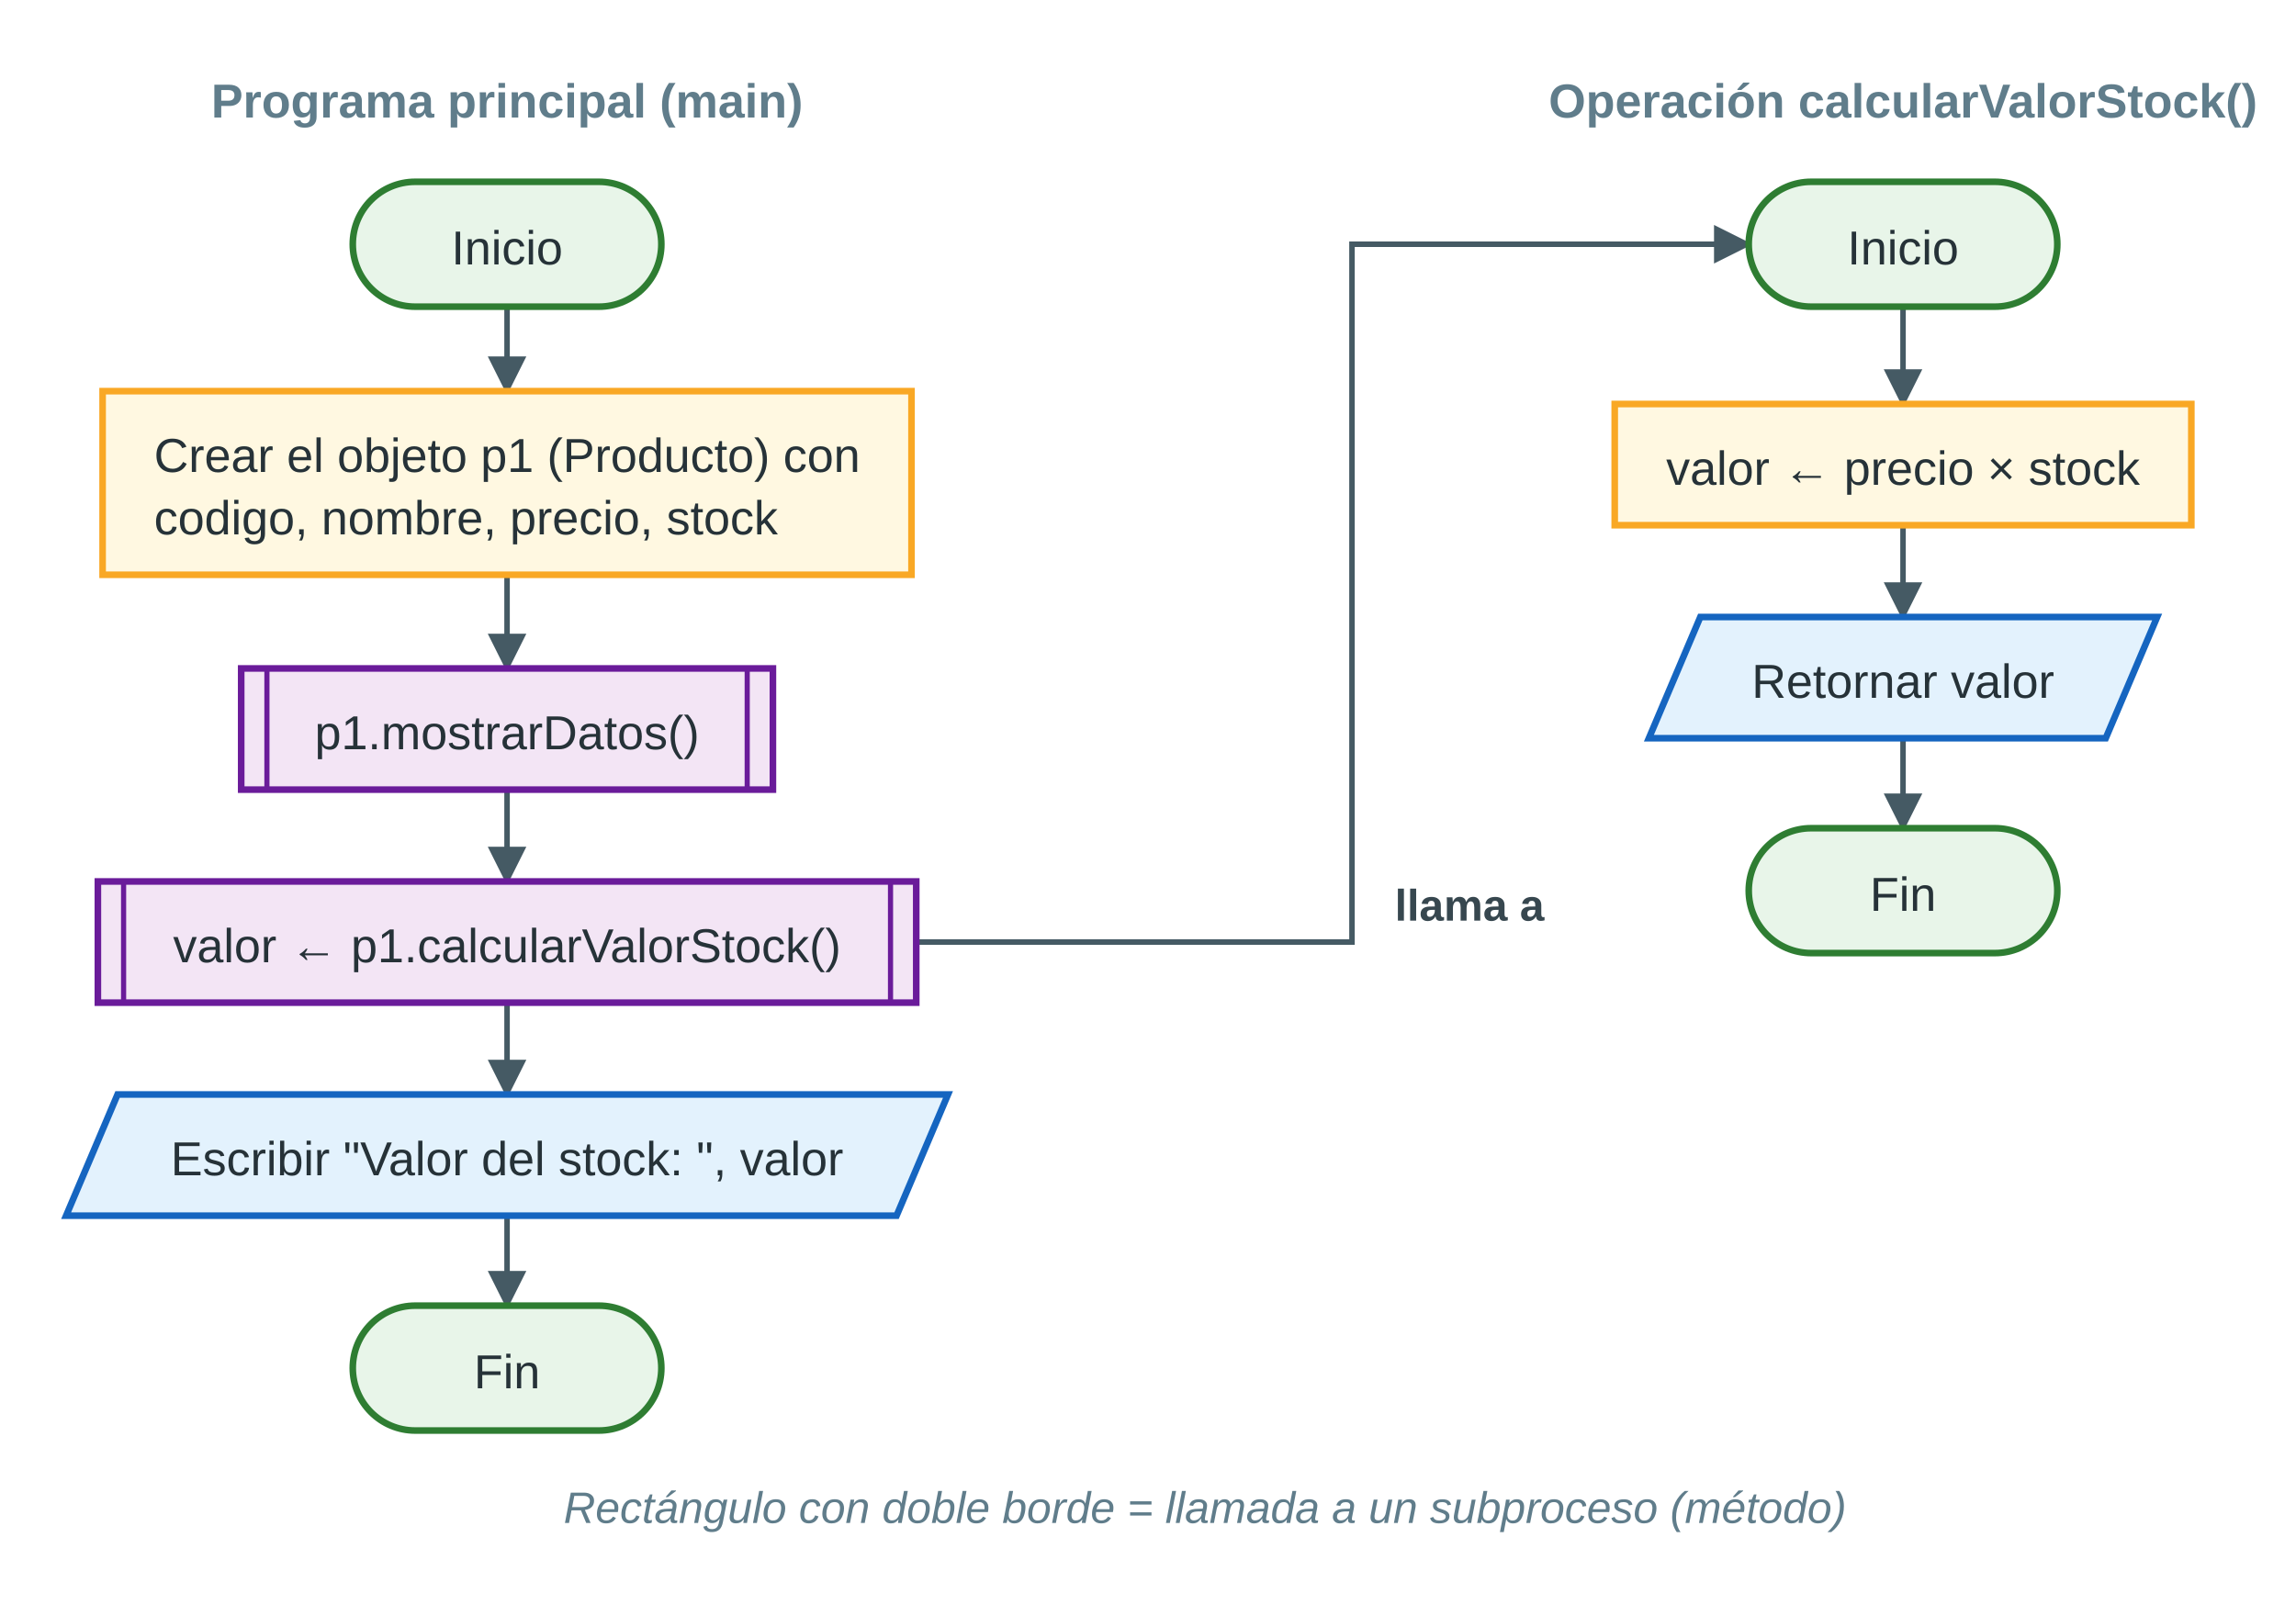
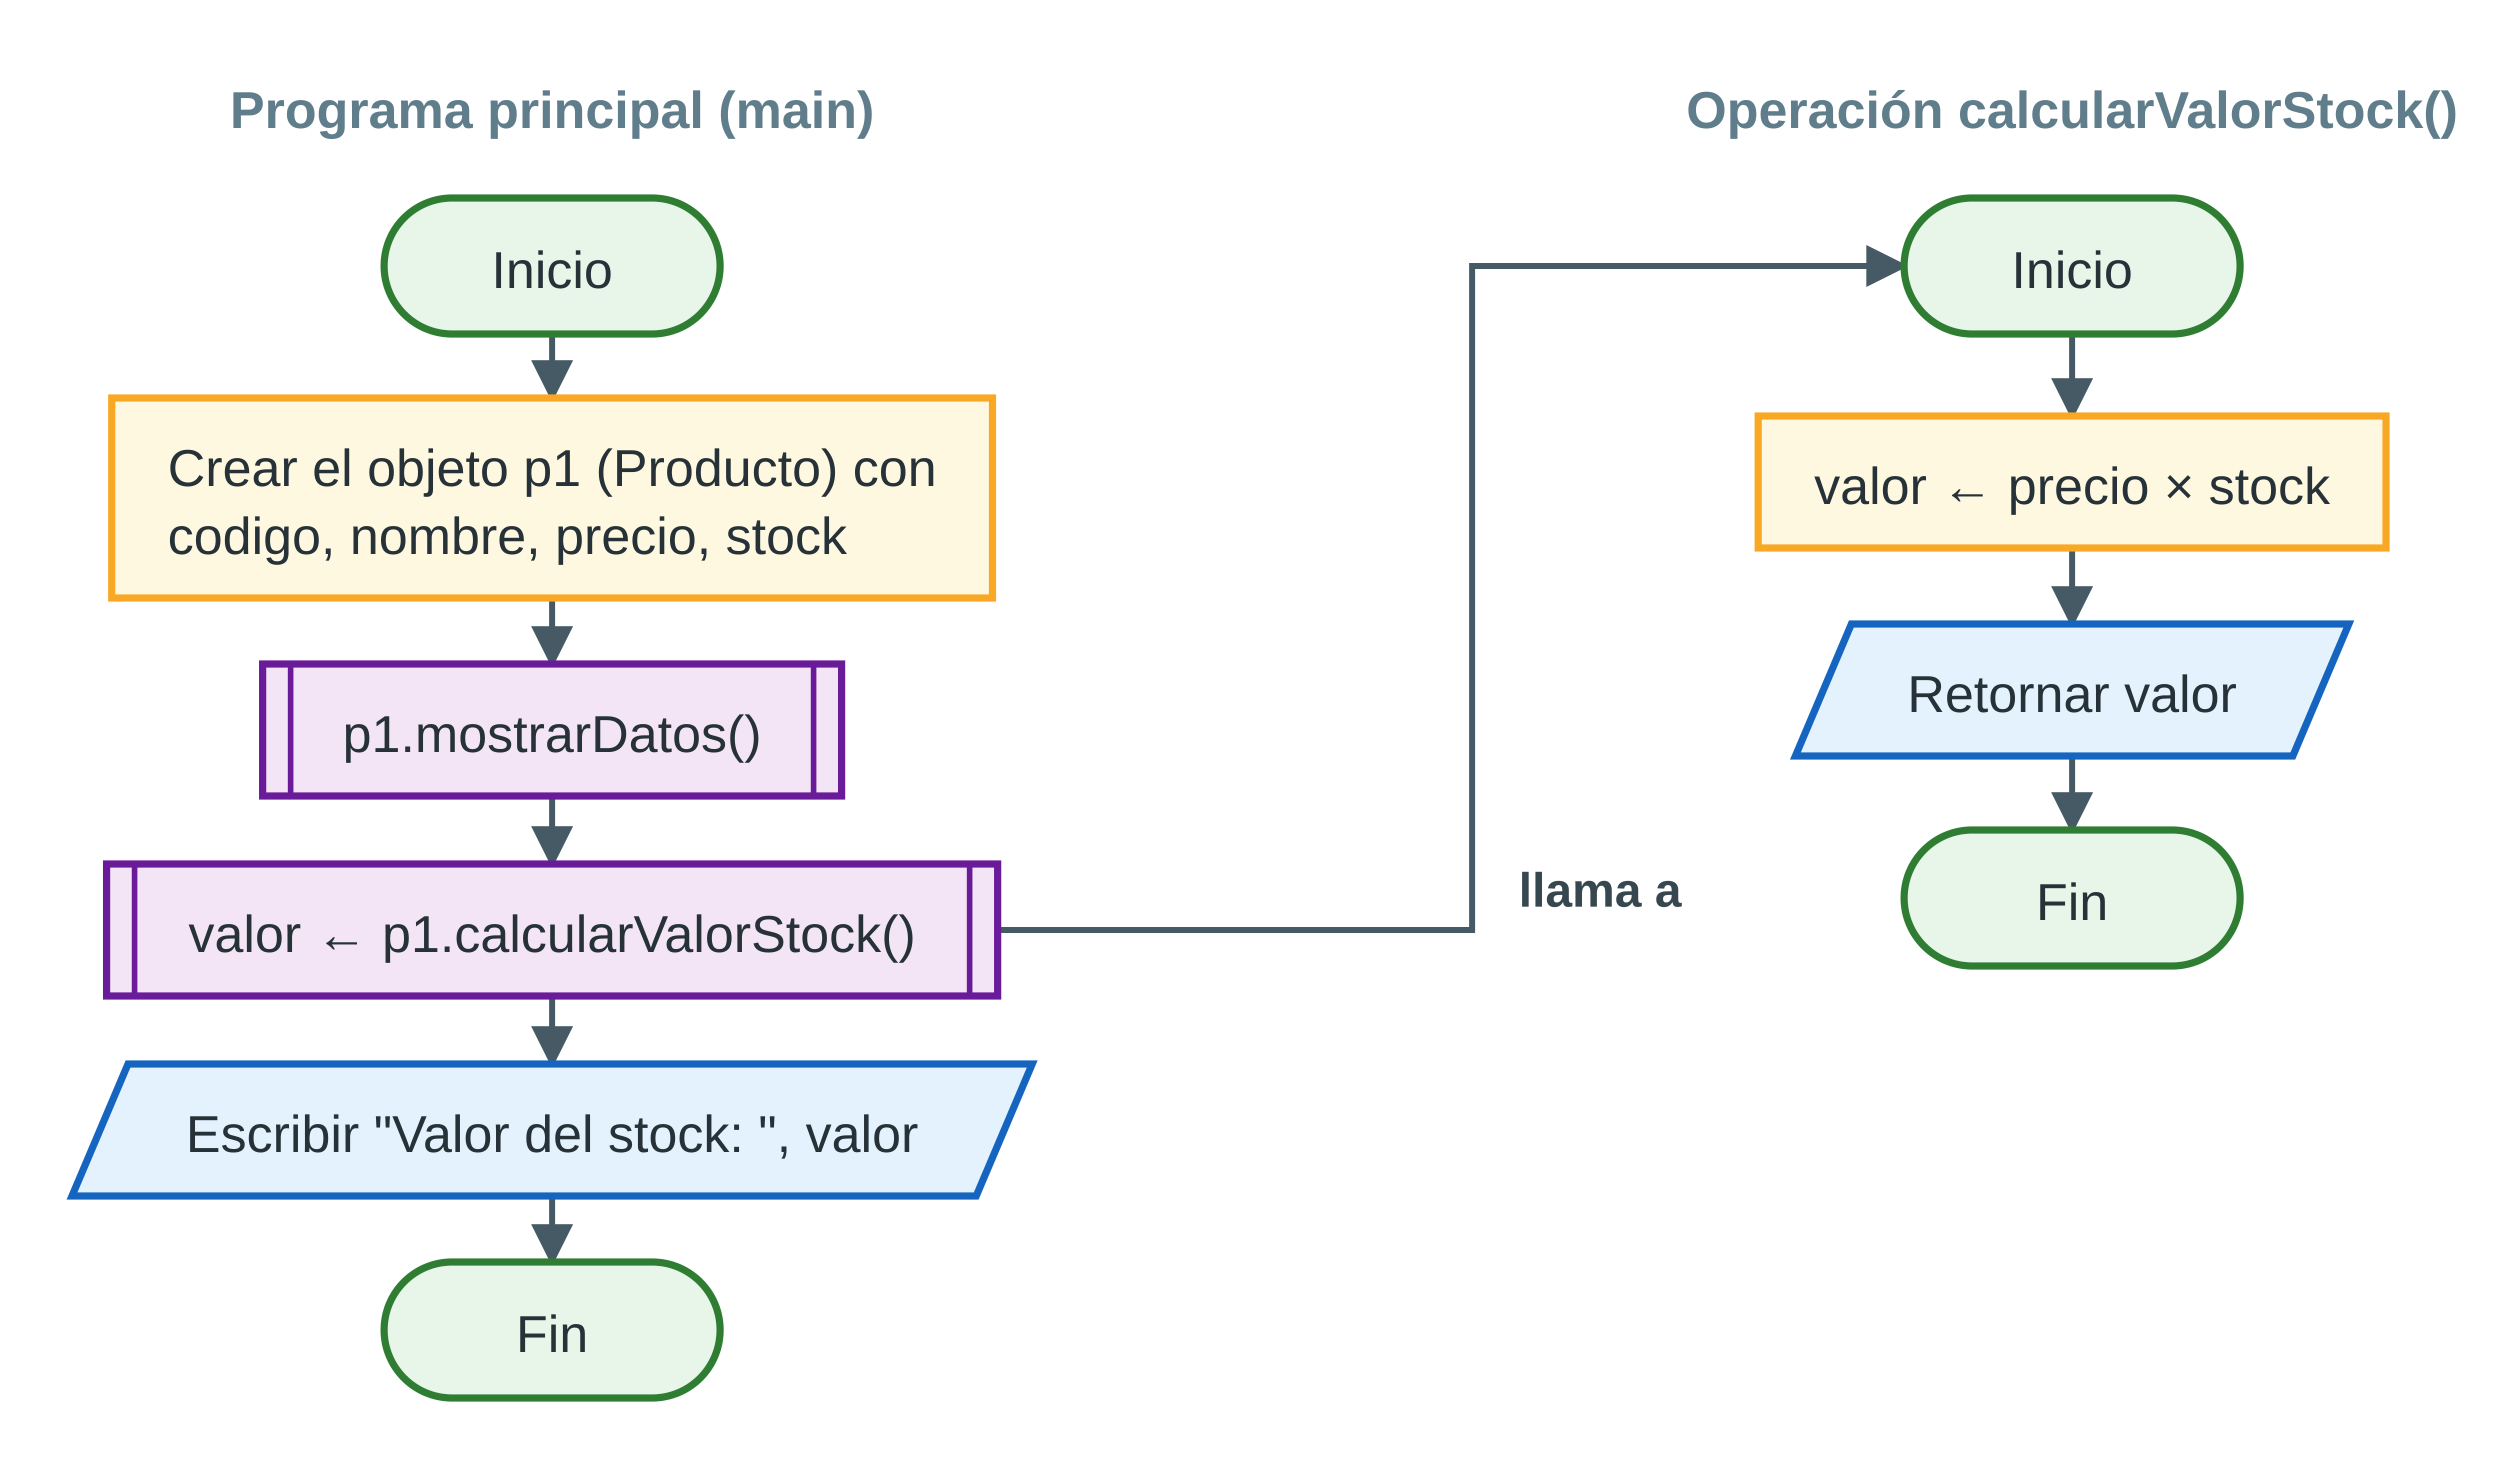
- <svg xmlns="http://www.w3.org/2000/svg" width="625" height="440" viewBox="0 0 625 440">
+ <svg xmlns="http://www.w3.org/2000/svg" width="625" height="367" viewBox="0 0 625 367">
  <defs>
    <marker id="arr" viewBox="0 0 10 10" refX="9" refY="5" markerWidth="7" markerHeight="7" orient="auto-start-reverse">
      <path d="M0,0 L10,5 L0,10 z" fill="#455A64" />
    </marker>
  </defs>
-   <rect x="0" y="0" width="625" height="440" rx="0" fill="#FFFFFF" stroke="none" stroke-width="0" />
+   <rect x="0" y="0" width="625" height="367" rx="0" fill="#FFFFFF" stroke="none" stroke-width="0" />
  <g transform="translate(138.027,26.5)">
-     <text x="190" y="384" font-family="Arial, 'Liberation Sans', Helvetica, sans-serif" font-size="12" font-weight="normal" fill="#607D8B" text-anchor="middle" dominant-baseline="central" font-style="italic">Rectángulo con doble borde = llamada a un subproceso (método)</text>
-     <path d="M0.0,57.0 L0.0,80.0" stroke="#455A64" stroke-width="1.5" fill="none" marker-end="url(#arr)" />
-     <path d="M0.0,130.0 L0.0,155.5" stroke="#455A64" stroke-width="1.5" fill="none" marker-end="url(#arr)" />
-     <path d="M0.0,188.5 L0.0,213.5" stroke="#455A64" stroke-width="1.5" fill="none" marker-end="url(#arr)" />
-     <path d="M0.0,246.5 L0.0,271.5" stroke="#455A64" stroke-width="1.5" fill="none" marker-end="url(#arr)" />
-     <path d="M0.0,304.5 L0.0,329.0" stroke="#455A64" stroke-width="1.5" fill="none" marker-end="url(#arr)" />
-     <path d="M380.0,57.0 L380.0,83.5" stroke="#455A64" stroke-width="1.5" fill="none" marker-end="url(#arr)" />
-     <path d="M380.0,116.5 L380.0,141.5" stroke="#455A64" stroke-width="1.5" fill="none" marker-end="url(#arr)" />
-     <path d="M380.0,174.5 L380.0,199.0" stroke="#455A64" stroke-width="1.5" fill="none" marker-end="url(#arr)" />
-     <path d="M111.4,230.0 L230.0,230.0 L230.0,40.0 L338.0,40.0" stroke="#455A64" stroke-width="1.5" fill="none" marker-end="url(#arr)" />
-     <text x="262" y="220" font-family="Arial, 'Liberation Sans', Helvetica, sans-serif" font-size="12" font-weight="bold" fill="#37474F" text-anchor="middle" dominant-baseline="central">llama a</text>
+     <path d="M0.0,57.0 L0.0,73.0" stroke="#455A64" stroke-width="1.5" fill="none" marker-end="url(#arr)" />
+     <path d="M0.0,123.0 L0.0,139.5" stroke="#455A64" stroke-width="1.5" fill="none" marker-end="url(#arr)" />
+     <path d="M0.0,172.5 L0.0,189.5" stroke="#455A64" stroke-width="1.5" fill="none" marker-end="url(#arr)" />
+     <path d="M0.0,222.5 L0.0,239.5" stroke="#455A64" stroke-width="1.5" fill="none" marker-end="url(#arr)" />
+     <path d="M0.0,272.5 L0.0,289.0" stroke="#455A64" stroke-width="1.5" fill="none" marker-end="url(#arr)" />
+     <path d="M380.0,57.0 L380.0,77.5" stroke="#455A64" stroke-width="1.5" fill="none" marker-end="url(#arr)" />
+     <path d="M380.0,110.5 L380.0,129.5" stroke="#455A64" stroke-width="1.5" fill="none" marker-end="url(#arr)" />
+     <path d="M380.0,162.5 L380.0,181.0" stroke="#455A64" stroke-width="1.5" fill="none" marker-end="url(#arr)" />
+     <path d="M111.4,206.0 L230.0,206.0 L230.0,40.0 L338.0,40.0" stroke="#455A64" stroke-width="1.5" fill="none" marker-end="url(#arr)" />
+     <text x="262" y="196" font-family="Arial, 'Liberation Sans', Helvetica, sans-serif" font-size="12" font-weight="bold" fill="#37474F" text-anchor="middle" dominant-baseline="central">llama a</text>
    <text x="0" y="1.0" font-family="Arial, 'Liberation Sans', Helvetica, sans-serif" font-size="13" font-weight="bold" fill="#607D8B" text-anchor="middle" dominant-baseline="central">Programa principal (main)</text>
    <rect x="-42.0" y="23.0" width="84" height="34" rx="17.0" fill="#E8F5E9" stroke="#2E7D32" stroke-width="1.8" />
    <text x="0" y="41.0" font-family="Arial, 'Liberation Sans', Helvetica, sans-serif" font-size="13" font-weight="normal" fill="#263238" text-anchor="middle" dominant-baseline="central">Inicio</text>
-     <rect x="-110.096" y="80.0" width="220.192" height="50" rx="0" fill="#FFF8E1" stroke="#F9A825" stroke-width="1.8" />
-     <text x="-96.096" y="97.5" font-family="Arial, 'Liberation Sans', Helvetica, sans-serif" font-size="13" font-weight="normal" fill="#263238" text-anchor="start" dominant-baseline="central">Crear el objeto p1 (Producto) con</text>
-     <text x="-96.096" y="114.5" font-family="Arial, 'Liberation Sans', Helvetica, sans-serif" font-size="13" font-weight="normal" fill="#263238" text-anchor="start" dominant-baseline="central">codigo, nombre, precio, stock</text>
-     <rect x="-72.37" y="155.5" width="144.741" height="33" rx="0" fill="#F3E5F5" stroke="#6A1B9A" stroke-width="1.8" />
-     <line x1="-65.37" y1="155.5" x2="-65.37" y2="188.5" stroke="#6A1B9A" stroke-width="1.4" />
-     <line x1="65.37" y1="155.5" x2="65.37" y2="188.5" stroke="#6A1B9A" stroke-width="1.4" />
-     <text x="0" y="173.0" font-family="Arial, 'Liberation Sans', Helvetica, sans-serif" font-size="13" font-weight="normal" fill="#263238" text-anchor="middle" dominant-baseline="central">p1.mostrarDatos()</text>
-     <rect x="-111.383" y="213.5" width="222.767" height="33" rx="0" fill="#F3E5F5" stroke="#6A1B9A" stroke-width="1.8" />
-     <line x1="-104.383" y1="213.5" x2="-104.383" y2="246.5" stroke="#6A1B9A" stroke-width="1.4" />
-     <line x1="104.383" y1="213.5" x2="104.383" y2="246.5" stroke="#6A1B9A" stroke-width="1.4" />
-     <text x="0" y="231.0" font-family="Arial, 'Liberation Sans', Helvetica, sans-serif" font-size="13" font-weight="normal" fill="#263238" text-anchor="middle" dominant-baseline="central">valor ← p1.calcularValorStock()</text>
-     <polygon points="-106.027,271.5 120.027,271.5 106.027,304.5 -120.027,304.5" fill="#E3F2FD" stroke="#1565C0" stroke-width="1.8" />
-     <text x="0" y="289.0" font-family="Arial, 'Liberation Sans', Helvetica, sans-serif" font-size="13" font-weight="normal" fill="#263238" text-anchor="middle" dominant-baseline="central">Escribir "Valor del stock: ", valor</text>
-     <rect x="-42.0" y="329.0" width="84" height="34" rx="17.0" fill="#E8F5E9" stroke="#2E7D32" stroke-width="1.8" />
-     <text x="0" y="347.0" font-family="Arial, 'Liberation Sans', Helvetica, sans-serif" font-size="13" font-weight="normal" fill="#263238" text-anchor="middle" dominant-baseline="central">Fin</text>
+     <rect x="-110.096" y="73.0" width="220.192" height="50" rx="0" fill="#FFF8E1" stroke="#F9A825" stroke-width="1.8" />
+     <text x="-96.096" y="90.5" font-family="Arial, 'Liberation Sans', Helvetica, sans-serif" font-size="13" font-weight="normal" fill="#263238" text-anchor="start" dominant-baseline="central">Crear el objeto p1 (Producto) con</text>
+     <text x="-96.096" y="107.5" font-family="Arial, 'Liberation Sans', Helvetica, sans-serif" font-size="13" font-weight="normal" fill="#263238" text-anchor="start" dominant-baseline="central">codigo, nombre, precio, stock</text>
+     <rect x="-72.37" y="139.5" width="144.741" height="33" rx="0" fill="#F3E5F5" stroke="#6A1B9A" stroke-width="1.8" />
+     <line x1="-65.37" y1="139.5" x2="-65.37" y2="172.5" stroke="#6A1B9A" stroke-width="1.4" />
+     <line x1="65.37" y1="139.5" x2="65.37" y2="172.5" stroke="#6A1B9A" stroke-width="1.4" />
+     <text x="0" y="157.0" font-family="Arial, 'Liberation Sans', Helvetica, sans-serif" font-size="13" font-weight="normal" fill="#263238" text-anchor="middle" dominant-baseline="central">p1.mostrarDatos()</text>
+     <rect x="-111.383" y="189.5" width="222.767" height="33" rx="0" fill="#F3E5F5" stroke="#6A1B9A" stroke-width="1.8" />
+     <line x1="-104.383" y1="189.5" x2="-104.383" y2="222.5" stroke="#6A1B9A" stroke-width="1.4" />
+     <line x1="104.383" y1="189.5" x2="104.383" y2="222.5" stroke="#6A1B9A" stroke-width="1.4" />
+     <text x="0" y="207.0" font-family="Arial, 'Liberation Sans', Helvetica, sans-serif" font-size="13" font-weight="normal" fill="#263238" text-anchor="middle" dominant-baseline="central">valor ← p1.calcularValorStock()</text>
+     <polygon points="-106.027,239.5 120.027,239.5 106.027,272.5 -120.027,272.5" fill="#E3F2FD" stroke="#1565C0" stroke-width="1.8" />
+     <text x="0" y="257.0" font-family="Arial, 'Liberation Sans', Helvetica, sans-serif" font-size="13" font-weight="normal" fill="#263238" text-anchor="middle" dominant-baseline="central">Escribir "Valor del stock: ", valor</text>
+     <rect x="-42.0" y="289.0" width="84" height="34" rx="17.0" fill="#E8F5E9" stroke="#2E7D32" stroke-width="1.8" />
+     <text x="0" y="307.0" font-family="Arial, 'Liberation Sans', Helvetica, sans-serif" font-size="13" font-weight="normal" fill="#263238" text-anchor="middle" dominant-baseline="central">Fin</text>
    <text x="380" y="1.0" font-family="Arial, 'Liberation Sans', Helvetica, sans-serif" font-size="13" font-weight="bold" fill="#607D8B" text-anchor="middle" dominant-baseline="central">Operación calcularValorStock()</text>
    <rect x="338.0" y="23.0" width="84" height="34" rx="17.0" fill="#E8F5E9" stroke="#2E7D32" stroke-width="1.8" />
    <text x="380" y="41.0" font-family="Arial, 'Liberation Sans', Helvetica, sans-serif" font-size="13" font-weight="normal" fill="#263238" text-anchor="middle" dominant-baseline="central">Inicio</text>
-     <rect x="301.52" y="83.5" width="156.96" height="33" rx="0" fill="#FFF8E1" stroke="#F9A825" stroke-width="1.8" />
-     <text x="380" y="101.0" font-family="Arial, 'Liberation Sans', Helvetica, sans-serif" font-size="13" font-weight="normal" fill="#263238" text-anchor="middle" dominant-baseline="central">valor ← precio × stock</text>
-     <polygon points="324.822,141.5 449.178,141.5 435.178,174.5 310.822,174.5" fill="#E3F2FD" stroke="#1565C0" stroke-width="1.8" />
-     <text x="380" y="159.0" font-family="Arial, 'Liberation Sans', Helvetica, sans-serif" font-size="13" font-weight="normal" fill="#263238" text-anchor="middle" dominant-baseline="central">Retornar valor</text>
-     <rect x="338.0" y="199.0" width="84" height="34" rx="17.0" fill="#E8F5E9" stroke="#2E7D32" stroke-width="1.8" />
-     <text x="380" y="217.0" font-family="Arial, 'Liberation Sans', Helvetica, sans-serif" font-size="13" font-weight="normal" fill="#263238" text-anchor="middle" dominant-baseline="central">Fin</text>
+     <rect x="301.52" y="77.5" width="156.96" height="33" rx="0" fill="#FFF8E1" stroke="#F9A825" stroke-width="1.8" />
+     <text x="380" y="95.0" font-family="Arial, 'Liberation Sans', Helvetica, sans-serif" font-size="13" font-weight="normal" fill="#263238" text-anchor="middle" dominant-baseline="central">valor ← precio × stock</text>
+     <polygon points="324.822,129.5 449.178,129.5 435.178,162.5 310.822,162.5" fill="#E3F2FD" stroke="#1565C0" stroke-width="1.8" />
+     <text x="380" y="147.0" font-family="Arial, 'Liberation Sans', Helvetica, sans-serif" font-size="13" font-weight="normal" fill="#263238" text-anchor="middle" dominant-baseline="central">Retornar valor</text>
+     <rect x="338.0" y="181.0" width="84" height="34" rx="17.0" fill="#E8F5E9" stroke="#2E7D32" stroke-width="1.8" />
+     <text x="380" y="199.0" font-family="Arial, 'Liberation Sans', Helvetica, sans-serif" font-size="13" font-weight="normal" fill="#263238" text-anchor="middle" dominant-baseline="central">Fin</text>
  </g>
</svg>
